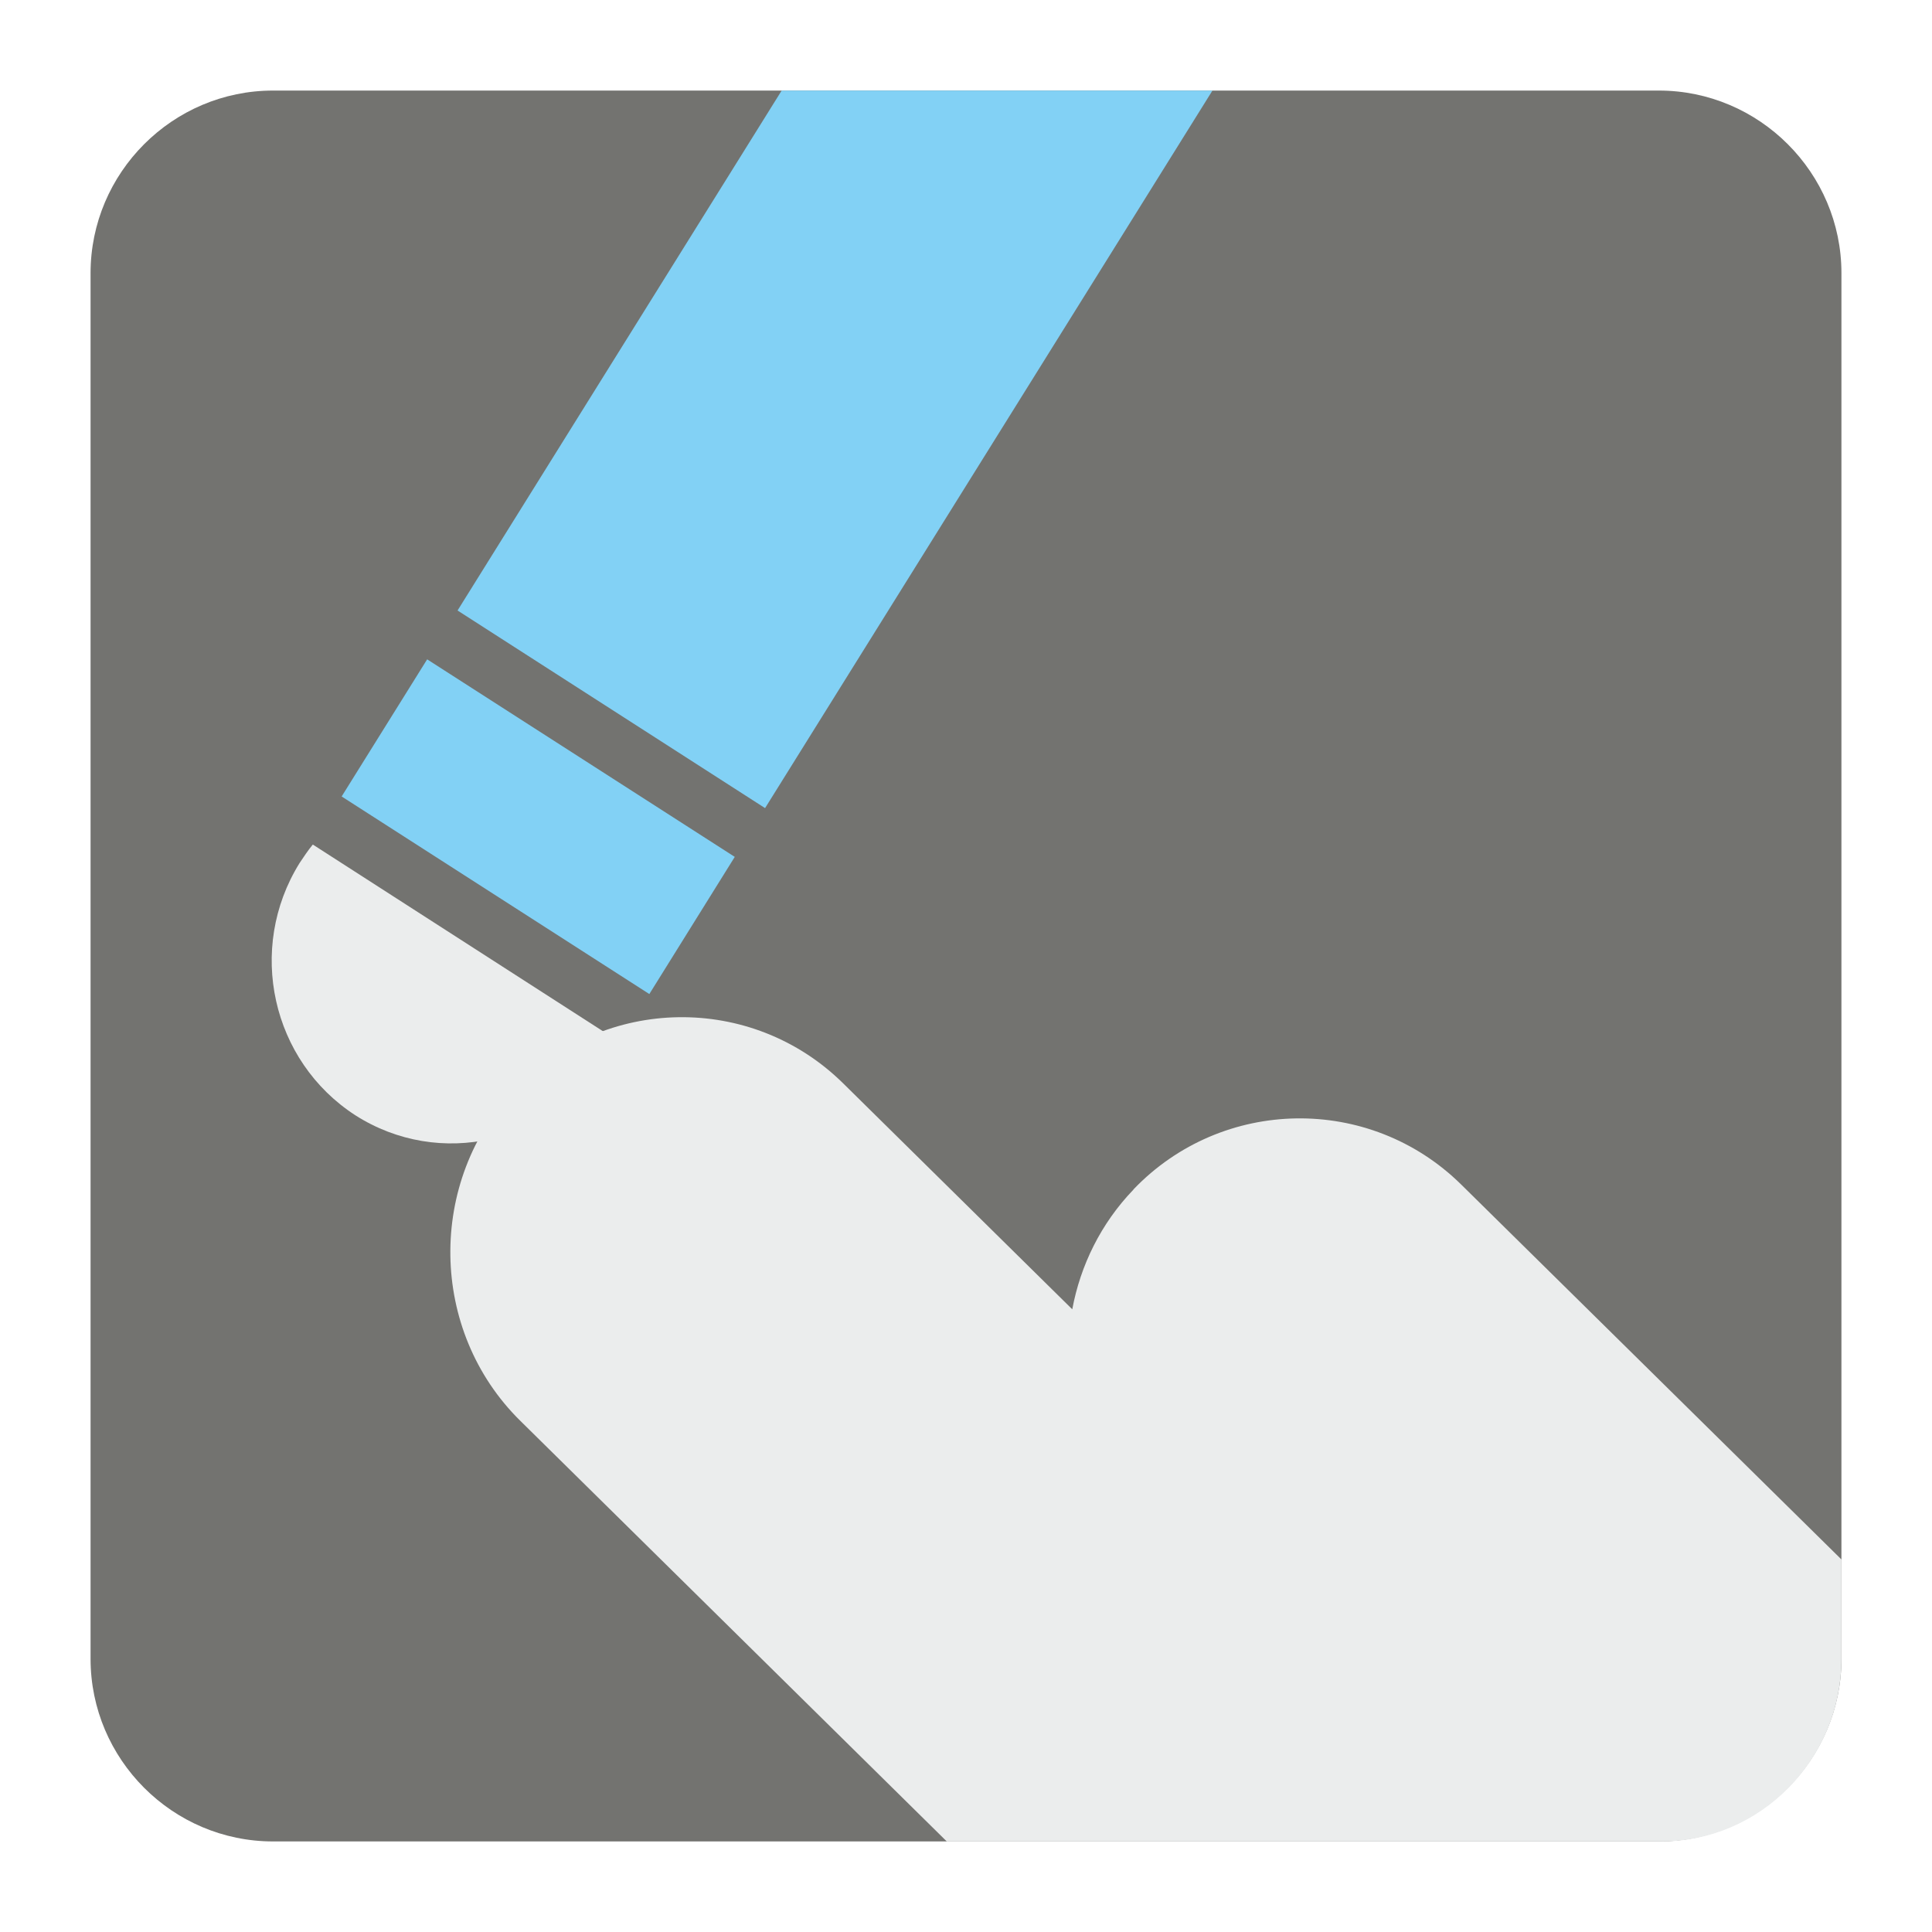
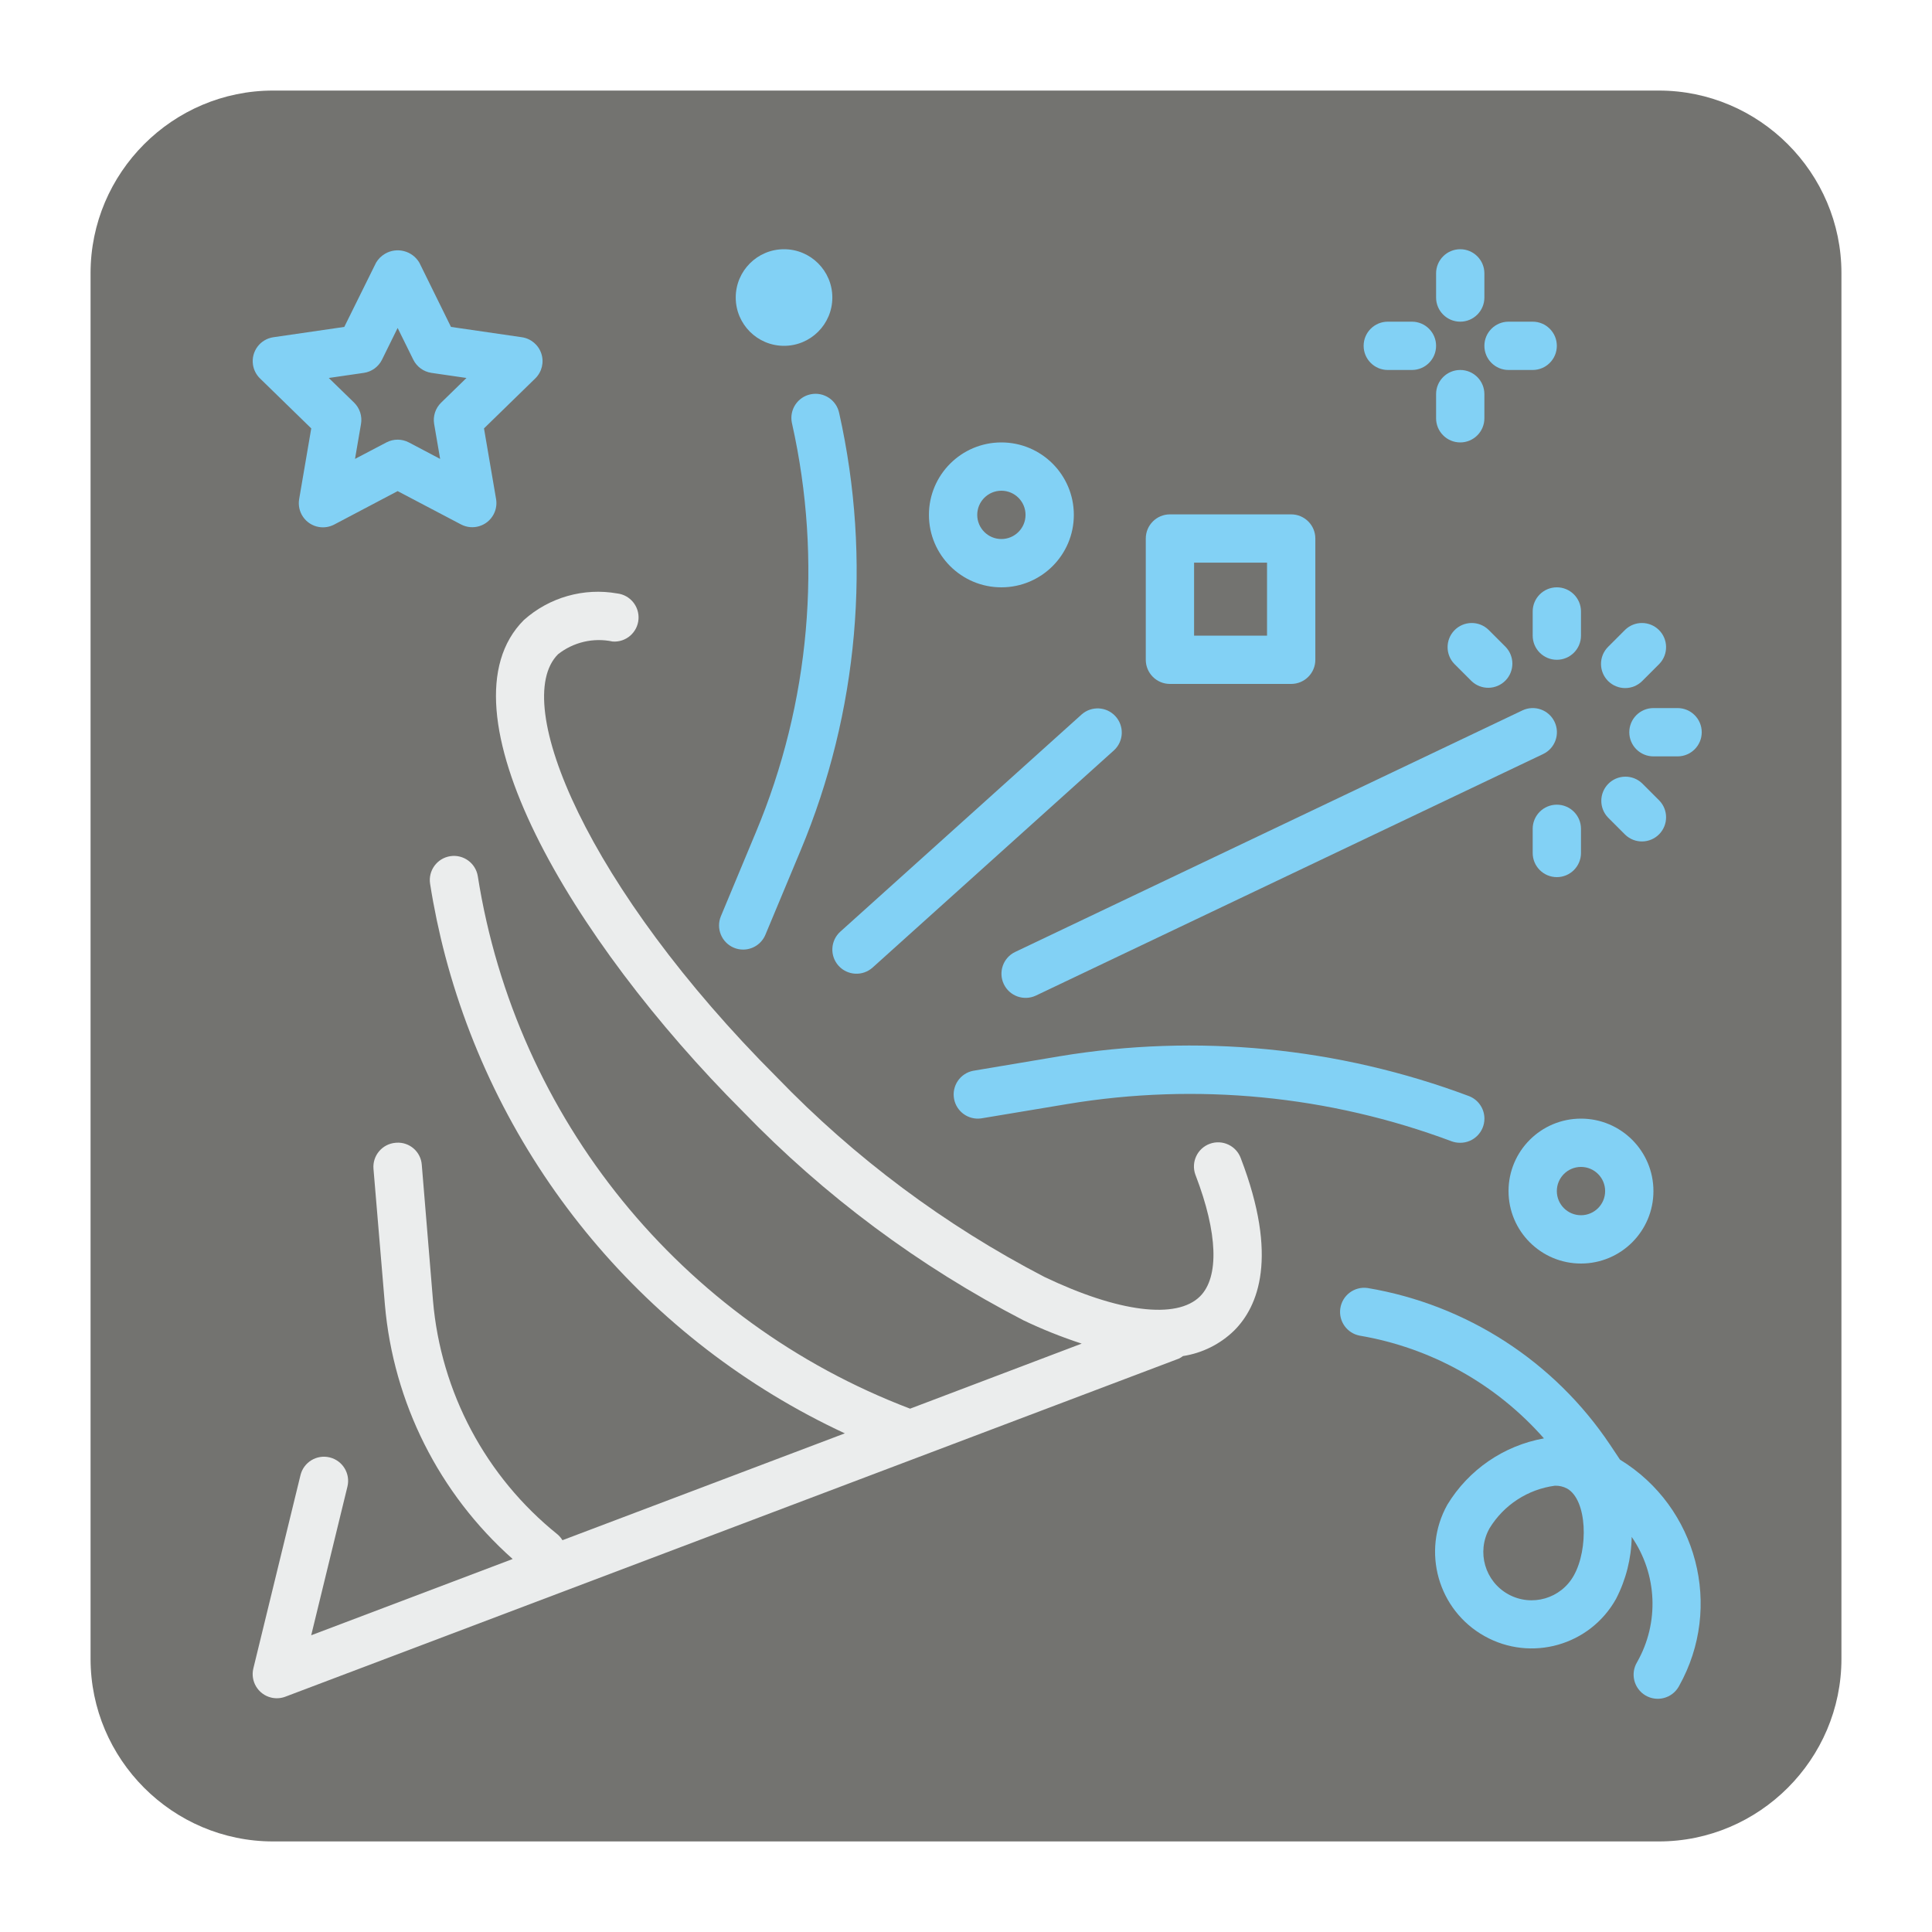
- <svg xmlns="http://www.w3.org/2000/svg" version="1.1" x="0px" y="0px" width="128" height="128" viewBox="0, 0, 128, 128">
+ <svg xmlns="http://www.w3.org/2000/svg" id="svg2615" viewBox="0, 0, 128, 128" height="128" width="128" y="0px" x="0px" version="1.1">
  <g id="Background">
-     <rect x="0" y="0" width="128" height="128" fill="#000000" fill-opacity="0" />
+     <rect id="rect2598" fill-opacity="0" fill="#000000" height="128" width="128" y="0" x="0" />
  </g>
-   <g id="Background">
-     <path d="M18.092,6 L109.903,6 C116.552,6 122,11.441 122,18.096 L122,109.902 C122,116.559 116.552,122 109.903,122 L18.092,122 C11.436,122 6,116.559 6,109.902 L6,18.096 C6,11.441 11.436,6 18.092,6" fill="#737370" />
-     <path d="M34.155,72.093 L34.168,72.093 C40.04,65.96 49.809,65.796 55.871,71.784 L71.041,86.745 C71.578,83.846 72.934,81.057 75.096,78.813 L75.096,78.801 C80.974,72.664 90.737,72.503 96.805,78.476 L122,103.318 L122,109.902 C122,116.559 116.635,122 110.083,122 L62.726,122 L34.472,94.133 C28.417,88.172 28.275,78.256 34.155,72.093" fill="#EBEDED" />
-     <path d="M40.706,68.809 C40.498,69.244 40.254,69.701 39.986,70.123 C36.468,75.777 29.106,77.438 23.545,73.892 C17.99,70.297 16.328,62.848 19.846,57.182 C20.119,56.772 20.406,56.341 20.724,55.953 z" fill="#EBEDED" />
-     <path d="M22.635,52.768 L43.02,65.858 L48.68,56.771 L28.3,43.683 z" fill="#82D1F5" />
-     <path d="M80.328,6 L50.688,53.539 L30.314,40.447 L51.787,6 z" fill="#82D1F5" />
+   <g id="g2611">
+     <path id="path2601" fill="#737370" d="M18.092,6 L109.903,6 C116.552,6 122,11.441 122,18.096 L122,109.902 C122,116.559 116.552,122 109.903,122 L18.092,122 C11.436,122 6,116.559 6,109.902 L6,18.096 C6,11.441 11.436,6 18.092,6" />
+     <g style="fill:#ebeded;fill-opacity:1" id="g3507" transform="matrix(0.2,0,0,0.2,16.72338,16.51209)">
+       <g style="fill:#ebeded;fill-opacity:1" id="g3505">
+         <path style="fill:#ebeded;fill-opacity:1" id="path3503" d="m 327.417,301.136 c -1.498,-4.157 -6.082,-6.312 -10.238,-4.814 -4.157,1.498 -6.312,6.082 -4.814,10.238 0.037,0.102 0.076,0.203 0.117,0.304 7.296,19.04 7.824,33.6 1.44,40 -7.744,7.728 -27.032,5.312 -51.608,-6.448 -32.902,-17.084 -62.809,-39.402 -88.552,-66.08 -62.664,-62.672 -88.52,-124.168 -72.528,-140.16 5.103,-4.03 11.736,-5.578 18.096,-4.224 4.406,0.324 8.241,-2.986 8.565,-7.392 0.313,-4.259 -2.774,-8.013 -7.013,-8.528 -11.123,-1.968 -22.535,1.275 -30.96,8.8 -29.312,29.304 15.496,105.744 72.528,162.784 27.021,27.962 58.419,51.333 92.96,69.192 6.255,2.995 12.701,5.574 19.296,7.72 l -56.84,21.552 c -75.9,-28.856 -130.539,-96.144 -143.2,-176.352 -0.685,-4.365 -4.779,-7.349 -9.144,-6.664 -4.365,0.685 -7.349,4.779 -6.664,9.144 1.256,8 2.936,16 4.992,23.824 18.422,69.799 66.943,127.784 132.4,158.224 l -93.552,35.4 c -0.429,-0.716 -0.969,-1.358 -1.6,-1.904 -23.776,-19.089 -38.694,-47.084 -41.28,-77.464 l -3.712,-44.952 c -0.292,-4.355 -4.06,-7.649 -8.416,-7.357 -0.083,0.006 -0.166,0.012 -0.248,0.021 -4.404,0.35 -7.691,4.205 -7.341,8.609 10e-4,0.018 0.003,0.037 0.005,0.055 l 3.776,44.936 c 2.812,32.473 17.96,62.633 42.328,84.28 l -66.736,25.264 12,-49.248 c 1.047,-4.295 -1.585,-8.625 -5.88,-9.672 -4.295,-1.047 -8.625,1.585 -9.672,5.88 l -15.608,64 c -1.052,4.291 1.574,8.623 5.866,9.674 1.574,0.386 3.227,0.284 4.742,-0.29 l 296,-112 c 0.471,-0.23 0.916,-0.509 1.328,-0.832 6.406,-0.984 12.345,-3.946 16.984,-8.472 7.927,-7.928 14.751,-24.272 2.183,-57.048 z" />
+       </g>
+     </g>
+     <g style="fill:#82d1f5;fill-opacity:1" id="g3513" transform="matrix(0.2,0,0,0.2,16.72338,16.51209)">
+       <g style="fill:#82d1f5;fill-opacity:1" id="g3511">
+         <path style="fill:#82d1f5;fill-opacity:1" id="path3509" d="m 402.913,280.504 c -43.247,-16.19 -89.99,-20.729 -135.544,-13.16 l -28.584,4.8 c -4.339,0.834 -7.18,5.027 -6.346,9.366 0.806,4.192 4.761,7.013 8.986,6.41 l 28.576,-4.76 c 42.782,-7.113 86.683,-2.847 127.296,12.368 0.901,0.319 1.852,0.479 2.808,0.472 4.418,0.007 8.006,-3.568 8.013,-7.987 0.006,-3.345 -2.07,-6.34 -5.205,-7.509 z" />
+       </g>
+     </g>
+     <g style="fill:#82d1f5;fill-opacity:1" id="g3519" transform="matrix(0.2,0,0,0.2,16.72338,16.51209)">
+       <g style="fill:#82d1f5;fill-opacity:1" id="g3517">
+         <path style="fill:#82d1f5;fill-opacity:1" id="path3515" d="m 431.353,156.56 c -1.9,-3.99 -6.674,-5.684 -10.664,-3.784 l -168,80 c -3.989,1.899 -5.684,6.672 -3.785,10.662 0,0.001 0.001,0.002 0.001,0.002 1.899,3.989 6.672,5.684 10.662,3.785 10e-4,0 10e-4,-0.001 0.002,-0.001 l 168,-80 c 3.99,-1.9 5.684,-6.674 3.784,-10.664 z" />
+       </g>
+     </g>
+     <g style="fill:#82d1f5;fill-opacity:1" id="g3525" transform="matrix(0.2,0,0,0.2,16.72338,16.51209)">
+       <g style="fill:#82d1f5;fill-opacity:1" id="g3523">
+         <path style="fill:#82d1f5;fill-opacity:1" id="path3521" d="m 194.377,54.296 c -0.88,-4.33 -5.103,-7.127 -9.433,-6.247 -4.33,0.88 -7.127,5.103 -6.247,9.433 0.019,0.096 0.041,0.191 0.064,0.286 10.126,45.239 5.953,92.507 -11.944,135.272 l -11.632,27.912 c -1.681,4.067 0.238,8.728 4.296,10.432 0.972,0.409 2.017,0.618 3.072,0.616 3.229,0 6.141,-1.94 7.384,-4.92 l 11.64,-27.88 c 19.175,-45.809 23.648,-96.443 12.8,-144.904 z" />
+       </g>
+     </g>
+     <g style="fill:#82d1f5;fill-opacity:1" id="g3531" transform="matrix(0.2,0,0,0.2,16.72338,16.51209)">
+       <g style="fill:#82d1f5;fill-opacity:1" id="g3529">
+         <path style="fill:#82d1f5;fill-opacity:1" id="path3527" d="m 440.105,288 c -13.255,0 -24,10.745 -24,24 0,13.255 10.745,24 24,24 13.255,0 24,-10.745 24,-24 0,-13.255 -10.745,-24 -24,-24 z m 0,32 c -4.418,0 -8,-3.582 -8,-8 0,-4.418 3.582,-8 8,-8 4.418,0 8,3.582 8,8 0,4.418 -3.582,8 -8,8 z" />
+       </g>
+     </g>
+     <g style="fill:#82d1f5;fill-opacity:1" id="g3537" transform="matrix(0.2,0,0,0.2,16.72338,16.51209)">
+       <g style="fill:#82d1f5;fill-opacity:1" id="g3535">
+         <path style="fill:#82d1f5;fill-opacity:1" id="path3533" d="m 248.105,64 c -13.255,0 -24,10.745 -24,24 0,13.255 10.745,24 24,24 13.255,0 24,-10.745 24,-24 0,-13.255 -10.745,-24 -24,-24 z m 0,32 c -4.418,0 -8,-3.582 -8,-8 0,-4.418 3.582,-8 8,-8 4.418,0 8,3.582 8,8 0,4.418 -3.582,8 -8,8 z" />
+       </g>
+     </g>
+     <g style="fill:#82d1f5;fill-opacity:1" id="g3543" transform="matrix(0.2,0,0,0.2,16.72338,16.51209)">
+       <g style="fill:#82d1f5;fill-opacity:1" id="g3541">
+         <circle style="fill:#82d1f5;fill-opacity:1" id="circle3539" r="16" cy="16" cx="176.105" />
+       </g>
+     </g>
+     <g style="fill:#82d1f5;fill-opacity:1" id="g3549" transform="matrix(0.2,0,0,0.2,16.72338,16.51209)">
+       <g style="fill:#82d1f5;fill-opacity:1" id="g3547">
+         <path style="fill:#82d1f5;fill-opacity:1" id="path3545" d="m 400.105,40 c -4.418,0 -8,3.582 -8,8 v 8 c 0,4.418 3.582,8 8,8 4.418,0 8,-3.582 8,-8 v -8 c 0,-4.418 -3.582,-8 -8,-8 z" />
+       </g>
+     </g>
+     <g style="fill:#82d1f5;fill-opacity:1" id="g3555" transform="matrix(0.2,0,0,0.2,16.72338,16.51209)">
+       <g style="fill:#82d1f5;fill-opacity:1" id="g3553">
+         <path style="fill:#82d1f5;fill-opacity:1" id="path3551" d="m 400.105,0 c -4.418,0 -8,3.582 -8,8 v 8 c 0,4.418 3.582,8 8,8 4.418,0 8,-3.582 8,-8 V 8 c 0,-4.418 -3.582,-8 -8,-8 z" />
+       </g>
+     </g>
+     <g style="fill:#82d1f5;fill-opacity:1" id="g3561" transform="matrix(0.2,0,0,0.2,16.72338,16.51209)">
+       <g style="fill:#82d1f5;fill-opacity:1" id="g3559">
+         <path style="fill:#82d1f5;fill-opacity:1" id="path3557" d="m 424.105,24 h -8 c -4.418,0 -8,3.582 -8,8 0,4.418 3.582,8 8,8 h 8 c 4.418,0 8,-3.582 8,-8 0,-4.418 -3.582,-8 -8,-8 z" />
+       </g>
+     </g>
+     <g style="fill:#82d1f5;fill-opacity:1" id="g3567" transform="matrix(0.2,0,0,0.2,16.72338,16.51209)">
+       <g style="fill:#82d1f5;fill-opacity:1" id="g3565">
+         <path style="fill:#82d1f5;fill-opacity:1" id="path3563" d="m 384.105,24 h -8 c -4.418,0 -8,3.582 -8,8 0,4.418 3.582,8 8,8 h 8 c 4.418,0 8,-3.582 8,-8 0,-4.418 -3.582,-8 -8,-8 z" />
+       </g>
+     </g>
+     <g style="fill:#82d1f5;fill-opacity:1" id="g3573" transform="matrix(0.2,0,0,0.2,16.72338,16.51209)">
+       <g style="fill:#82d1f5;fill-opacity:1" id="g3571">
+         <path style="fill:#82d1f5;fill-opacity:1" id="path3569" d="m 344.105,87.832 h -40.168 c -4.418,0 -8,3.582 -8,8 V 136 c 0,4.418 3.582,8 8,8 h 40.168 c 4.418,0 8,-3.582 8,-8 V 95.832 c 0,-4.418 -3.582,-8 -8,-8 z m -8,40.168 h -24.168 v -24.168 h 24.168 z" />
+       </g>
+     </g>
+     <g style="fill:#82d1f5;fill-opacity:1" id="g3579" transform="matrix(0.2,0,0,0.2,16.72338,16.51209)">
+       <g style="fill:#82d1f5;fill-opacity:1" id="g3577">
+         <path style="fill:#82d1f5;fill-opacity:1" id="path3575" d="m 285.826,154.636 c -2.937,-3.135 -7.825,-3.391 -11.073,-0.58 l -80,72 c -3.282,2.956 -3.547,8.013 -0.592,11.296 2.956,3.282 8.013,3.547 11.296,0.592 l 80,-72 c 3.225,-3.021 3.39,-8.083 0.369,-11.308 z" />
+       </g>
+     </g>
+     <g style="fill:#82d1f5;fill-opacity:1" id="g3585" transform="matrix(0.2,0,0,0.2,16.72338,16.51209)">
+       <g style="fill:#82d1f5;fill-opacity:1" id="g3583">
+         <path style="fill:#82d1f5;fill-opacity:1" id="path3581" d="m 432.105,184 c -4.418,0 -8,3.582 -8,8 v 8 c 0,4.418 3.582,8 8,8 4.418,0 8,-3.582 8,-8 v -8 c 0,-4.418 -3.582,-8 -8,-8 z" />
+       </g>
+     </g>
+     <g style="fill:#82d1f5;fill-opacity:1" id="g3591" transform="matrix(0.2,0,0,0.2,16.72338,16.51209)">
+       <g style="fill:#82d1f5;fill-opacity:1" id="g3589">
+         <path style="fill:#82d1f5;fill-opacity:1" id="path3587" d="m 466.049,182.624 -5.656,-5.656 c -3.178,-3.07 -8.242,-2.982 -11.312,0.196 -2.994,3.1 -2.994,8.015 0,11.116 l 5.656,5.656 c 3.178,3.07 8.242,2.982 11.312,-0.196 2.995,-3.101 2.995,-8.016 0,-11.116 z" />
+       </g>
+     </g>
+     <g style="fill:#82d1f5;fill-opacity:1" id="g3597" transform="matrix(0.2,0,0,0.2,16.72338,16.51209)">
+       <g style="fill:#82d1f5;fill-opacity:1" id="g3595">
+         <path style="fill:#82d1f5;fill-opacity:1" id="path3593" d="m 472.105,152 h -8 c -4.418,0 -8,3.582 -8,8 0,4.418 3.582,8 8,8 h 8 c 4.418,0 8,-3.582 8,-8 0,-4.418 -3.582,-8 -8,-8 z" />
+       </g>
+     </g>
+     <g style="fill:#82d1f5;fill-opacity:1" id="g3603" transform="matrix(0.2,0,0,0.2,16.72338,16.51209)">
+       <g style="fill:#82d1f5;fill-opacity:1" id="g3601">
+         <path style="fill:#82d1f5;fill-opacity:1" id="path3599" d="m 465.853,126.064 c -3.1,-2.994 -8.015,-2.994 -11.116,0 l -5.656,5.656 c -3.124,3.125 -3.123,8.19 0.002,11.314 1.5,1.499 3.534,2.342 5.654,2.342 v 0 c 2.122,0 4.156,-0.844 5.656,-2.344 l 5.656,-5.656 c 3.07,-3.178 2.982,-8.243 -0.196,-11.312 z" />
+       </g>
+     </g>
+     <g style="fill:#82d1f5;fill-opacity:1" id="g3609" transform="matrix(0.2,0,0,0.2,16.72338,16.51209)">
+       <g style="fill:#82d1f5;fill-opacity:1" id="g3607">
+         <path style="fill:#82d1f5;fill-opacity:1" id="path3605" d="m 432.105,112 c -4.418,0 -8,3.582 -8,8 v 8 c 0,4.418 3.582,8 8,8 4.418,0 8,-3.582 8,-8 v -8 c 0,-4.418 -3.582,-8 -8,-8 z" />
+       </g>
+     </g>
+     <g style="fill:#82d1f5;fill-opacity:1" id="g3615" transform="matrix(0.2,0,0,0.2,16.72338,16.51209)">
+       <g style="fill:#82d1f5;fill-opacity:1" id="g3613">
+         <path style="fill:#82d1f5;fill-opacity:1" id="path3611" d="m 415.129,131.72 -5.656,-5.656 c -3.178,-3.069 -8.242,-2.982 -11.312,0.196 -2.994,3.1 -2.994,8.015 0,11.116 l 5.656,5.656 c 3.178,3.07 8.242,2.982 11.312,-0.196 2.995,-3.101 2.995,-8.016 0,-11.116 z" />
+       </g>
+     </g>
+     <g style="fill:#82d1f5;fill-opacity:1" id="g3621" transform="matrix(0.2,0,0,0.2,16.72338,16.51209)">
+       <g style="fill:#82d1f5;fill-opacity:1" id="g3619">
+         <path style="fill:#82d1f5;fill-opacity:1" id="path3617" d="M 95.713,34.592 C 94.771,31.698 92.268,29.59 89.257,29.152 L 65.777,25.736 55.305,4.464 C 52.971,0.501 47.866,-0.82 43.903,1.514 42.685,2.231 41.67,3.246 40.953,4.464 l -10.52,21.272 -23.48,3.416 c -4.373,0.631 -7.406,4.688 -6.775,9.061 0.251,1.741 1.069,3.35 2.327,4.579 l 16.984,16.56 -4,23.384 c -0.768,4.351 2.136,8.501 6.487,9.269 1.752,0.309 3.556,0.026 5.129,-0.805 l 21,-11.072 21,11.04 c 3.911,2.056 8.748,0.553 10.804,-3.358 0.819,-1.557 1.101,-3.34 0.804,-5.074 l -4,-23.384 16.992,-16.56 c 2.175,-2.129 2.953,-5.307 2.008,-8.2 z m -33.208,16.24 c -1.884,1.835 -2.745,4.479 -2.304,7.072 L 62.185,69.464 51.825,64 c -2.329,-1.223 -5.111,-1.223 -7.44,0 l -10.4,5.456 1.984,-11.56 c 0.449,-2.583 -0.397,-5.223 -2.264,-7.064 L 25.297,42.648 36.905,40.96 c 2.606,-0.378 4.859,-2.015 6.024,-4.376 l 5.176,-10.504 5.184,10.504 c 1.164,2.359 3.413,3.995 6.016,4.376 l 11.6,1.688 z" />
+       </g>
+     </g>
+     <g style="fill:#82d1f5;fill-opacity:1" id="g3627" transform="matrix(0.2,0,0,0.2,16.72338,16.51209)">
+       <g style="fill:#82d1f5;fill-opacity:1" id="g3625">
+         <path style="fill:#82d1f5;fill-opacity:1" id="path3623" d="m 453.081,401 h -0.032 l -3.296,-4.944 c -18.481,-27.637 -47.542,-46.429 -80.328,-51.944 -4.374,-0.624 -8.426,2.416 -9.05,6.79 -0.603,4.226 2.218,8.181 6.41,8.986 23.648,4.014 45.199,16.028 61.048,34.032 -13.325,2.397 -24.979,10.4 -32,21.976 -8.616,15.431 -3.091,34.924 12.34,43.54 15.431,8.616 34.924,3.091 43.54,-12.34 3.291,-6.353 5.068,-13.382 5.192,-20.536 8.512,12.363 9.193,28.508 1.752,41.544 -2.254,3.8 -1.001,8.708 2.799,10.962 3.8,2.254 8.708,1.001 10.962,-2.799 0.072,-0.122 0.141,-0.245 0.207,-0.371 14.648,-26.164 6.02,-59.225 -19.544,-74.896 z m -15.32,38.288 c -4.27,7.737 -14.003,10.547 -21.739,6.277 -7.736,-4.27 -10.547,-14.003 -6.277,-21.739 0.024,-0.043 0.048,-0.087 0.072,-0.13 4.721,-7.73 12.684,-12.912 21.664,-14.096 1.391,-0.038 2.768,0.282 4,0.928 6.752,3.768 7.112,20.104 2.28,28.76 z" />
+       </g>
+     </g>
+     <g id="g3629" transform="matrix(0.2,0,0,0.2,16.72338,16.51209)" />
+     <g id="g3631" transform="matrix(0.2,0,0,0.2,16.72338,16.51209)" />
+     <g id="g3633" transform="matrix(0.2,0,0,0.2,16.72338,16.51209)" />
+     <g id="g3635" transform="matrix(0.2,0,0,0.2,16.72338,16.51209)" />
+     <g id="g3637" transform="matrix(0.2,0,0,0.2,16.72338,16.51209)" />
+     <g id="g3639" transform="matrix(0.2,0,0,0.2,16.72338,16.51209)" />
+     <g id="g3641" transform="matrix(0.2,0,0,0.2,16.72338,16.51209)" />
+     <g id="g3643" transform="matrix(0.2,0,0,0.2,16.72338,16.51209)" />
+     <g id="g3645" transform="matrix(0.2,0,0,0.2,16.72338,16.51209)" />
+     <g id="g3647" transform="matrix(0.2,0,0,0.2,16.72338,16.51209)" />
+     <g id="g3649" transform="matrix(0.2,0,0,0.2,16.72338,16.51209)" />
+     <g id="g3651" transform="matrix(0.2,0,0,0.2,16.72338,16.51209)" />
+     <g id="g3653" transform="matrix(0.2,0,0,0.2,16.72338,16.51209)" />
+     <g id="g3655" transform="matrix(0.2,0,0,0.2,16.72338,16.51209)" />
+     <g id="g3657" transform="matrix(0.2,0,0,0.2,16.72338,16.51209)" />
  </g>
-   <defs />
+   <defs id="defs2613" />
</svg>
